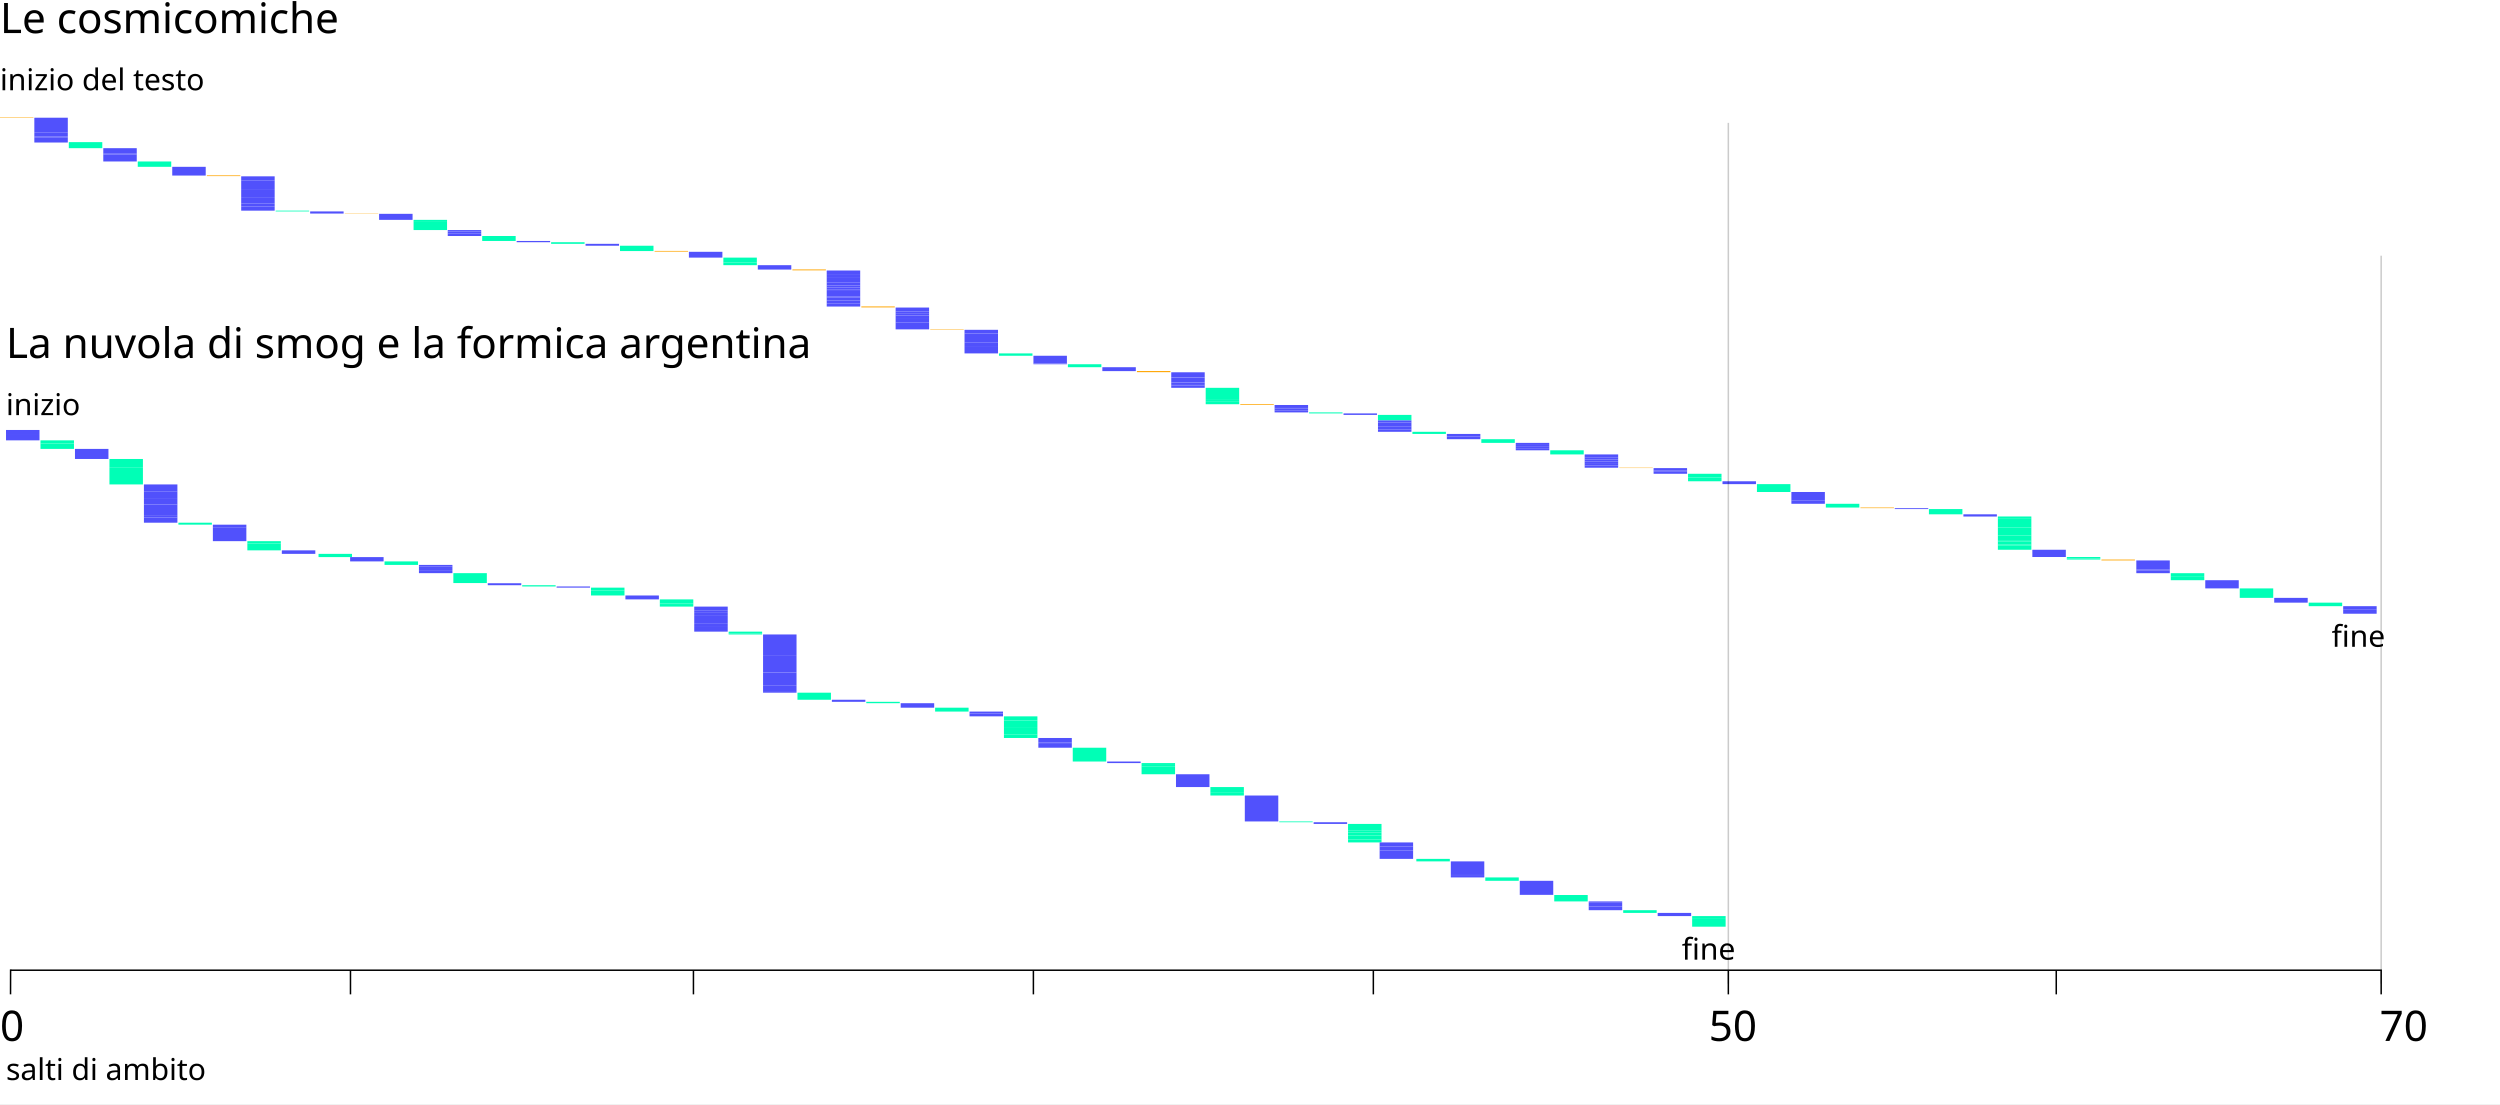
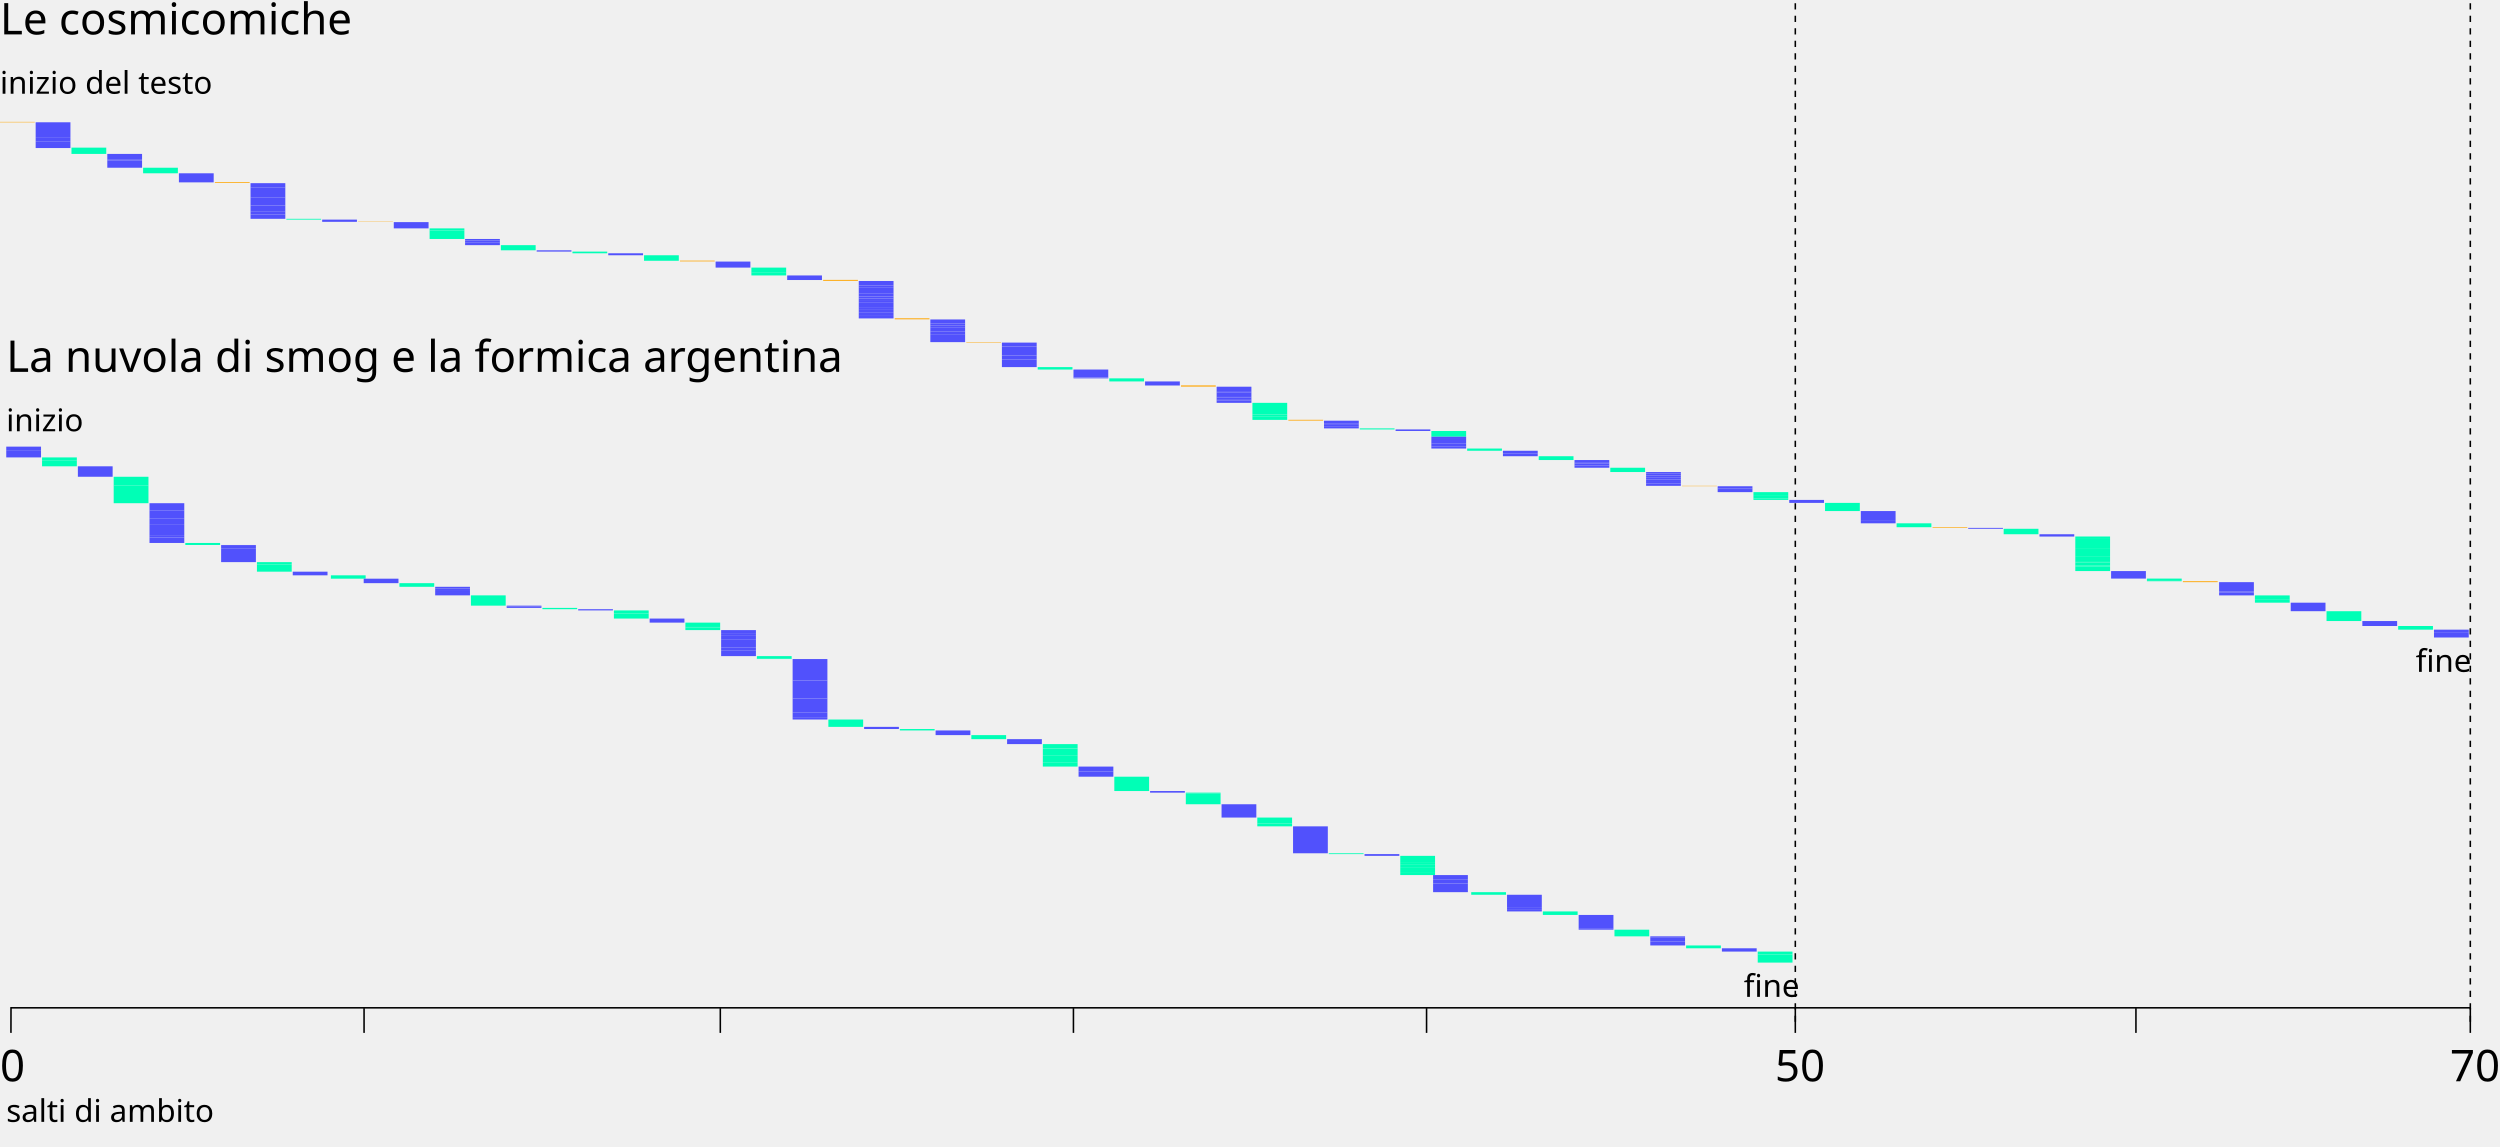
- <svg xmlns="http://www.w3.org/2000/svg" width="831" height="367" viewBox="0 0 831 367">
+ <svg xmlns="http://www.w3.org/2000/svg" width="800" height="367" viewBox="0 0 800 367">
  <defs>
    <style>
      .cls-1 {
        clip-path: url(#clip-zoom_03);
      }

      .cls-2 {
        font-size: 10px;
      }

      .cls-2, .cls-7 {
        font-family: HKGrotesk-Regular, HK Grotesk;
      }

      .cls-3 {
        fill: #00ffb6;
      }

      .cls-4 {
        fill: #5151fc;
      }

      .cls-5 {
        fill: orange;
      }

      .cls-6, .cls-9 {
        fill: none;
        stroke: #000;
        stroke-width: 0.5px;
      }

      .cls-7, .cls-8 {
        font-size: 14px;
      }

      .cls-8 {
        font-family: HKGrotesk-Medium, HK Grotesk;
        font-weight: 500;
      }

      .cls-9 {
-         opacity: 0.205;
-       }
- 
-       .cls-10 {
-         fill: #fff;
+         stroke-dasharray: 2;
      }
    </style>
    <clipPath id="clip-zoom_03">
-       <rect width="831" height="367" />
+       <rect width="800" height="367" />
    </clipPath>
  </defs>
  <g id="zoom_03" class="cls-1">
-     <rect class="cls-10" width="831" height="367" />
    <text id="salti_di_ambito" data-name="salti di ambito" class="cls-2" transform="translate(2 359)">
      <tspan x="0" y="0">salti di ambito</tspan>
    </text>
    <rect id="Rectangle_1542" data-name="Rectangle 1542" class="cls-3" width="11.128" height="2.01" transform="translate(22.872 47.245)" />
    <g id="Group_608" data-name="Group 608" transform="translate(34.332 49.255)">
      <rect id="Rectangle_1543" data-name="Rectangle 1543" class="cls-4" width="11.128" height="1.703" />
      <rect id="Rectangle_1544" data-name="Rectangle 1544" class="cls-4" width="11.128" height="0.384" transform="translate(0 1.704)" />
      <rect id="Rectangle_1545" data-name="Rectangle 1545" class="cls-4" width="11.128" height="2.331" transform="translate(0 2.088)" />
    </g>
    <rect id="Rectangle_1546" data-name="Rectangle 1546" class="cls-3" width="11.128" height="1.776" transform="translate(45.792 53.675)" />
    <rect id="Rectangle_1547" data-name="Rectangle 1547" class="cls-4" width="11.128" height="2.903" transform="translate(57.252 55.452)" />
    <g id="Group_607" data-name="Group 607" transform="translate(80.172 58.612)">
      <rect id="Rectangle_1548" data-name="Rectangle 1548" class="cls-4" width="11.128" height="1.448" />
      <rect id="Rectangle_1549" data-name="Rectangle 1549" class="cls-4" width="11.128" height="3.075" transform="translate(0 1.448)" />
      <rect id="Rectangle_1550" data-name="Rectangle 1550" class="cls-4" width="11.128" height="2.64" transform="translate(0 4.524)" />
      <rect id="Rectangle_1551" data-name="Rectangle 1551" class="cls-4" width="11.128" height="1.814" transform="translate(0 7.165)" />
      <rect id="Rectangle_1552" data-name="Rectangle 1552" class="cls-4" width="11.128" height="1.097" transform="translate(0 8.979)" />
      <rect id="Rectangle_1553" data-name="Rectangle 1553" class="cls-4" width="11.128" height="1.332" transform="translate(0 10.078)" />
    </g>
    <rect id="Rectangle_1554" data-name="Rectangle 1554" class="cls-3" width="11.128" height="0.255" transform="translate(91.632 70.022)" />
    <rect id="Rectangle_1555" data-name="Rectangle 1555" class="cls-4" width="11.128" height="0.708" transform="translate(103.092 70.277)" />
    <rect id="Rectangle_1556" data-name="Rectangle 1556" class="cls-4" width="11.128" height="2.004" transform="translate(126.011 71.077)" />
    <g id="Group_613" data-name="Group 613" transform="translate(137.472 73.082)">
      <g id="Group_609" data-name="Group 609">
        <rect id="Rectangle_1557" data-name="Rectangle 1557" class="cls-3" width="11.128" height="0.685" />
        <rect id="Rectangle_1558" data-name="Rectangle 1558" class="cls-3" width="11.128" height="2.705" transform="translate(0 0.685)" />
      </g>
    </g>
    <g id="Group_614" data-name="Group 614" transform="translate(148.829 76.472)">
      <g id="Group_610" data-name="Group 610">
        <rect id="Rectangle_1559" data-name="Rectangle 1559" class="cls-4" width="11.128" height="0.473" />
        <rect id="Rectangle_1560" data-name="Rectangle 1560" class="cls-4" width="11.128" height="0.729" transform="translate(0 0.474)" />
        <rect id="Rectangle_1561" data-name="Rectangle 1561" class="cls-4" width="11.128" height="0.773" transform="translate(0 1.203)" />
      </g>
    </g>
    <rect id="Rectangle_1562" data-name="Rectangle 1562" class="cls-3" width="11.128" height="1.65" transform="translate(160.281 78.448)" />
    <rect id="Rectangle_1563" data-name="Rectangle 1563" class="cls-4" width="11.128" height="0.416" transform="translate(171.734 80.097)" />
    <rect id="Rectangle_1564" data-name="Rectangle 1564" class="cls-3" width="11.128" height="0.537" transform="translate(183.185 80.514)" />
    <rect id="Rectangle_1565" data-name="Rectangle 1565" class="cls-4" width="11.128" height="0.633" transform="translate(194.638 81.05)" />
    <rect id="Rectangle_1566" data-name="Rectangle 1566" class="cls-3" width="11.128" height="1.766" transform="translate(206.09 81.684)" />
    <rect id="Rectangle_1567" data-name="Rectangle 1567" class="cls-4" width="11.128" height="1.932" transform="translate(228.994 83.7)" />
    <g id="Group_615" data-name="Group 615" transform="translate(240.446 85.632)">
      <rect id="Rectangle_1568" data-name="Rectangle 1568" class="cls-3" width="11.128" height="1.661" />
      <rect id="Rectangle_1569" data-name="Rectangle 1569" class="cls-3" width="11.128" height="0.851" transform="translate(0 1.661)" />
    </g>
    <rect id="Rectangle_1570" data-name="Rectangle 1570" class="cls-4" width="11.128" height="1.462" transform="translate(251.898 88.144)" />
    <g id="Group_616" data-name="Group 616" transform="translate(274.803 89.917)">
      <g id="Group_611" data-name="Group 611">
        <rect id="Rectangle_1571" data-name="Rectangle 1571" class="cls-4" width="11.128" height="1.471" />
        <rect id="Rectangle_1572" data-name="Rectangle 1572" class="cls-4" width="11.128" height="0.706" transform="translate(0 1.471)" />
        <rect id="Rectangle_1573" data-name="Rectangle 1573" class="cls-4" width="11.128" height="1.746" transform="translate(0 2.177)" />
        <rect id="Rectangle_1574" data-name="Rectangle 1574" class="cls-4" width="11.128" height="1.04" transform="translate(0 3.923)" />
        <rect id="Rectangle_1575" data-name="Rectangle 1575" class="cls-4" width="11.128" height="0.663" transform="translate(0 4.964)" />
        <rect id="Rectangle_1576" data-name="Rectangle 1576" class="cls-4" width="11.128" height="0.759" transform="translate(0 5.626)" />
        <rect id="Rectangle_1577" data-name="Rectangle 1577" class="cls-4" width="11.128" height="0.401" transform="translate(0 6.385)" />
        <rect id="Rectangle_1578" data-name="Rectangle 1578" class="cls-4" width="11.128" height="1.823" transform="translate(0 6.787)" />
        <rect id="Rectangle_1579" data-name="Rectangle 1579" class="cls-4" width="11.128" height="0.385" transform="translate(0 8.61)" />
        <rect id="Rectangle_1580" data-name="Rectangle 1580" class="cls-4" width="11.128" height="0.997" transform="translate(0 8.996)" />
        <rect id="Rectangle_1581" data-name="Rectangle 1581" class="cls-4" width="11.128" height="0.909" transform="translate(0 9.993)" />
        <rect id="Rectangle_1582" data-name="Rectangle 1582" class="cls-4" width="11.128" height="1.078" transform="translate(0 10.901)" />
      </g>
    </g>
    <g id="Group_617" data-name="Group 617" transform="translate(297.707 102.228)">
      <rect id="Rectangle_1583" data-name="Rectangle 1583" class="cls-4" width="11.128" height="1.328" />
      <rect id="Rectangle_1584" data-name="Rectangle 1584" class="cls-4" width="11.128" height="0.551" transform="translate(0 1.328)" />
      <rect id="Rectangle_1585" data-name="Rectangle 1585" class="cls-4" width="11.128" height="0.781" transform="translate(0 1.88)" />
      <rect id="Rectangle_1586" data-name="Rectangle 1586" class="cls-4" width="11.128" height="1.139" transform="translate(0 2.661)" />
      <rect id="Rectangle_1587" data-name="Rectangle 1587" class="cls-4" width="11.128" height="1.117" transform="translate(0 3.801)" />
      <rect id="Rectangle_1588" data-name="Rectangle 1588" class="cls-4" width="11.128" height="2.335" transform="translate(0 4.918)" />
    </g>
    <g id="Group_618" data-name="Group 618" transform="translate(320.61 109.631)">
      <rect id="Rectangle_1589" data-name="Rectangle 1589" class="cls-4" width="11.128" height="1.249" />
      <rect id="Rectangle_1590" data-name="Rectangle 1590" class="cls-4" width="11.128" height="2.905" transform="translate(0 1.248)" />
      <rect id="Rectangle_1591" data-name="Rectangle 1591" class="cls-4" width="11.128" height="1.239" transform="translate(0 4.152)" />
      <rect id="Rectangle_1592" data-name="Rectangle 1592" class="cls-4" width="11.128" height="2.449" transform="translate(0 5.392)" />
    </g>
    <rect id="Rectangle_1593" data-name="Rectangle 1593" class="cls-3" width="11.128" height="0.781" transform="translate(332.063 117.472)" />
    <g id="Group_619" data-name="Group 619" transform="translate(343.515 118.253)">
      <rect id="Rectangle_1594" data-name="Rectangle 1594" class="cls-4" width="11.128" height="2.501" />
      <rect id="Rectangle_1595" data-name="Rectangle 1595" class="cls-4" width="11.128" height="0.065" transform="translate(0 2.501)" />
      <rect id="Rectangle_1596" data-name="Rectangle 1596" class="cls-4" width="11.128" height="0.255" transform="translate(0 2.567)" />
    </g>
    <rect id="Rectangle_1597" data-name="Rectangle 1597" class="cls-3" width="11.128" height="0.984" transform="translate(354.967 121.074)" />
    <rect id="Rectangle_1598" data-name="Rectangle 1598" class="cls-4" width="11.128" height="1.301" transform="translate(366.419 122.059)" />
    <g id="Group_620" data-name="Group 620" transform="translate(389.323 123.746)">
      <rect id="Rectangle_1599" data-name="Rectangle 1599" class="cls-4" width="11.128" height="1.653" />
      <rect id="Rectangle_1600" data-name="Rectangle 1600" class="cls-4" width="11.128" height="0.146" transform="translate(0 1.654)" />
      <rect id="Rectangle_1601" data-name="Rectangle 1601" class="cls-4" width="11.128" height="1.477" transform="translate(0 1.8)" />
      <rect id="Rectangle_1602" data-name="Rectangle 1602" class="cls-4" width="11.128" height="0.146" transform="translate(0 3.277)" />
      <rect id="Rectangle_1603" data-name="Rectangle 1603" class="cls-4" width="11.128" height="0.78" transform="translate(0 3.424)" />
      <rect id="Rectangle_1604" data-name="Rectangle 1604" class="cls-4" width="11.128" height="0.166" transform="translate(0 4.204)" />
      <rect id="Rectangle_1605" data-name="Rectangle 1605" class="cls-4" width="11.128" height="0.796" transform="translate(0 4.37)" />
    </g>
    <g id="Group_621" data-name="Group 621" transform="translate(400.775 128.912)">
      <rect id="Rectangle_1606" data-name="Rectangle 1606" class="cls-3" width="11.128" height="3.741" />
      <rect id="Rectangle_1607" data-name="Rectangle 1607" class="cls-3" width="11.128" height="0.705" transform="translate(0 3.741)" />
      <rect id="Rectangle_1608" data-name="Rectangle 1608" class="cls-3" width="11.128" height="1.005" transform="translate(0 4.445)" />
    </g>
    <g id="Group_622" data-name="Group 622" transform="translate(423.679 134.619)">
      <rect id="Rectangle_1609" data-name="Rectangle 1609" class="cls-4" width="11.128" height="0.985" />
      <rect id="Rectangle_1610" data-name="Rectangle 1610" class="cls-4" width="11.128" height="0.125" transform="translate(0 0.986)" />
      <rect id="Rectangle_1611" data-name="Rectangle 1611" class="cls-4" width="11.128" height="0.656" transform="translate(0 1.11)" />
      <rect id="Rectangle_1612" data-name="Rectangle 1612" class="cls-4" width="11.128" height="0.698" transform="translate(0 1.767)" />
    </g>
    <rect id="Rectangle_1613" data-name="Rectangle 1613" class="cls-3" width="11.128" height="0.333" transform="translate(435.131 137.084)" />
    <rect id="Rectangle_1614" data-name="Rectangle 1614" class="cls-4" width="11.128" height="0.496" transform="translate(446.584 137.418)" />
    <g id="Group_623" data-name="Group 623" transform="translate(458.035 137.914)">
      <rect id="Rectangle_1615" data-name="Rectangle 1615" class="cls-3" width="11.128" height="1.841" />
      <rect id="Rectangle_1616" data-name="Rectangle 1616" class="cls-4" width="11.128" height="0.717" transform="translate(0 1.841)" />
      <rect id="Rectangle_1617" data-name="Rectangle 1617" class="cls-4" width="11.128" height="1.376" transform="translate(0 2.558)" />
      <rect id="Rectangle_1618" data-name="Rectangle 1618" class="cls-4" width="11.128" height="0.967" transform="translate(0 3.935)" />
      <rect id="Rectangle_1619" data-name="Rectangle 1619" class="cls-4" width="11.128" height="0.716" transform="translate(0 4.902)" />
    </g>
    <rect id="Rectangle_1620" data-name="Rectangle 1620" class="cls-3" width="11.128" height="0.709" transform="translate(469.488 143.532)" />
    <g id="Group_624" data-name="Group 624" transform="translate(480.94 144.242)">
      <rect id="Rectangle_1621" data-name="Rectangle 1621" class="cls-4" width="11.128" height="0.82" />
      <rect id="Rectangle_1622" data-name="Rectangle 1622" class="cls-4" width="11.128" height="0.928" transform="translate(0 0.82)" />
    </g>
    <rect id="Rectangle_1623" data-name="Rectangle 1623" class="cls-3" width="11.128" height="1.223" transform="translate(492.392 145.99)" />
    <g id="Group_625" data-name="Group 625" transform="translate(503.844 147.214)">
      <rect id="Rectangle_1624" data-name="Rectangle 1624" class="cls-4" width="11.128" height="0.683" />
      <rect id="Rectangle_1625" data-name="Rectangle 1625" class="cls-4" width="11.128" height="0.408" transform="translate(0 0.683)" />
      <rect id="Rectangle_1626" data-name="Rectangle 1626" class="cls-4" width="11.128" height="0.671" transform="translate(0 1.092)" />
      <rect id="Rectangle_1627" data-name="Rectangle 1627" class="cls-4" width="11.128" height="0.702" transform="translate(0 1.763)" />
    </g>
    <rect id="Rectangle_1628" data-name="Rectangle 1628" class="cls-3" width="11.128" height="1.372" transform="translate(515.296 149.679)" />
    <g id="Group_626" data-name="Group 626" transform="translate(526.748 151.052)">
      <rect id="Rectangle_1629" data-name="Rectangle 1629" class="cls-4" width="11.128" height="0.527" />
      <rect id="Rectangle_1630" data-name="Rectangle 1630" class="cls-4" width="11.128" height="0.568" transform="translate(0 0.528)" />
      <rect id="Rectangle_1631" data-name="Rectangle 1631" class="cls-4" width="11.128" height="0.572" transform="translate(0 1.096)" />
      <rect id="Rectangle_1632" data-name="Rectangle 1632" class="cls-4" width="11.128" height="0.64" transform="translate(0 1.668)" />
      <rect id="Rectangle_1633" data-name="Rectangle 1633" class="cls-4" width="11.128" height="0.207" transform="translate(0 2.309)" />
      <rect id="Rectangle_1634" data-name="Rectangle 1634" class="cls-4" width="11.128" height="0.358" transform="translate(0 2.517)" />
      <rect id="Rectangle_1635" data-name="Rectangle 1635" class="cls-4" width="11.128" height="0.838" transform="translate(0 2.875)" />
      <rect id="Rectangle_1636" data-name="Rectangle 1636" class="cls-4" width="11.128" height="0.705" transform="translate(0 3.713)" />
    </g>
    <rect id="Rectangle_1637" data-name="Rectangle 1637" class="cls-4" width="11.128" height="0.773" transform="translate(549.653 155.598)" />
    <rect id="Rectangle_1638" data-name="Rectangle 1638" class="cls-4" width="11.128" height="0.423" transform="translate(549.653 156.371)" />
    <rect id="Rectangle_1639" data-name="Rectangle 1639" class="cls-4" width="11.128" height="0.688" transform="translate(549.653 156.795)" />
    <g id="Group_627" data-name="Group 627" transform="translate(561.104 157.484)">
      <rect id="Rectangle_1640" data-name="Rectangle 1640" class="cls-3" width="11.128" height="1.209" />
      <rect id="Rectangle_1641" data-name="Rectangle 1641" class="cls-3" width="11.128" height="0.853" transform="translate(0 1.209)" />
      <rect id="Rectangle_1642" data-name="Rectangle 1642" class="cls-3" width="11.128" height="0.427" transform="translate(0 2.063)" />
    </g>
    <rect id="Rectangle_1643" data-name="Rectangle 1643" class="cls-4" width="11.128" height="0.951" transform="translate(572.557 159.974)" />
    <g id="Group_628" data-name="Group 628" transform="translate(584.009 160.925)">
      <rect id="Rectangle_1644" data-name="Rectangle 1644" class="cls-3" width="11.128" height="2.614" />
    </g>
    <g id="Group_629" data-name="Group 629" transform="translate(595.46 163.538)">
      <rect id="Rectangle_1645" data-name="Rectangle 1645" class="cls-4" width="11.128" height="2.893" />
      <rect id="Rectangle_1646" data-name="Rectangle 1646" class="cls-4" width="11.128" height="1.029" transform="translate(0 2.893)" />
    </g>
    <rect id="Rectangle_1647" data-name="Rectangle 1647" class="cls-3" width="11.128" height="1.247" transform="translate(606.913 167.46)" />
    <rect id="Rectangle_1648" data-name="Rectangle 1648" class="cls-4" width="11.128" height="0.291" transform="translate(629.817 168.922)" />
    <rect id="Rectangle_1649" data-name="Rectangle 1649" class="cls-3" width="11.128" height="1.744" transform="translate(641.174 169.213)" />
    <rect id="Rectangle_1650" data-name="Rectangle 1650" class="cls-4" width="11.128" height="0.738" transform="translate(652.634 170.957)" />
    <g id="Group_630" data-name="Group 630" transform="translate(664.095 171.68)">
      <rect id="Rectangle_1651" data-name="Rectangle 1651" class="cls-3" width="11.128" height="0.783" />
      <rect id="Rectangle_1652" data-name="Rectangle 1652" class="cls-3" width="11.128" height="2.924" transform="translate(0 0.784)" />
      <rect id="Rectangle_1653" data-name="Rectangle 1653" class="cls-3" width="11.128" height="2.576" transform="translate(0 3.708)" />
      <rect id="Rectangle_1654" data-name="Rectangle 1654" class="cls-3" width="11.128" height="1.584" transform="translate(0 6.285)" />
      <rect id="Rectangle_1655" data-name="Rectangle 1655" class="cls-3" width="11.128" height="0.44" transform="translate(0 7.869)" />
      <rect id="Rectangle_1656" data-name="Rectangle 1656" class="cls-3" width="11.128" height="1.012" transform="translate(0 8.31)" />
      <rect id="Rectangle_1657" data-name="Rectangle 1657" class="cls-3" width="11.128" height="0.3" transform="translate(0 9.323)" />
      <rect id="Rectangle_1658" data-name="Rectangle 1658" class="cls-3" width="11.128" height="1.437" transform="translate(0 9.623)" />
    </g>
    <g id="Group_631" data-name="Group 631" transform="translate(675.555 182.742)">
      <rect id="Rectangle_1659" data-name="Rectangle 1659" class="cls-4" width="11.128" height="2.407" />
    </g>
    <g id="Group_632" data-name="Group 632" transform="translate(687.015 185.149)">
      <rect id="Rectangle_1660" data-name="Rectangle 1660" class="cls-3" width="11.128" height="0.495" />
      <rect id="Rectangle_1661" data-name="Rectangle 1661" class="cls-3" width="11.128" height="0.347" transform="translate(0 0.496)" />
    </g>
    <g id="Group_633" data-name="Group 633" transform="translate(710.112 186.288)">
      <rect id="Rectangle_1665" data-name="Rectangle 1665" class="cls-4" width="11.128" height="2.988" />
      <rect id="Rectangle_1666" data-name="Rectangle 1666" class="cls-4" width="11.128" height="0.327" transform="translate(0 2.989)" />
      <rect id="Rectangle_1667" data-name="Rectangle 1667" class="cls-4" width="11.128" height="0.924" transform="translate(0 3.316)" />
    </g>
    <g id="Group_634" data-name="Group 634" transform="translate(721.573 190.529)">
      <rect id="Rectangle_1668" data-name="Rectangle 1668" class="cls-3" width="11.128" height="1.207" />
      <rect id="Rectangle_1669" data-name="Rectangle 1669" class="cls-3" width="11.128" height="1.122" transform="translate(0 1.207)" />
    </g>
    <rect id="Rectangle_1670" data-name="Rectangle 1670" class="cls-4" width="11.128" height="2.723" transform="translate(733.032 192.86)" />
    <rect id="Rectangle_1671" data-name="Rectangle 1671" class="cls-3" width="11.128" height="3.143" transform="translate(744.492 195.587)" />
    <rect id="Rectangle_1672" data-name="Rectangle 1672" class="cls-4" width="11.128" height="1.587" transform="translate(755.952 198.734)" />
    <rect id="Rectangle_1673" data-name="Rectangle 1673" class="cls-3" width="11.128" height="1.171" transform="translate(767.412 200.321)" />
    <g id="Group_635" data-name="Group 635" transform="translate(778.872 201.492)">
      <rect id="Rectangle_1674" data-name="Rectangle 1674" class="cls-4" width="11.128" height="1.015" />
      <rect id="Rectangle_1675" data-name="Rectangle 1675" class="cls-4" width="11.128" height="1.496" transform="translate(0 1.016)" />
    </g>
    <rect id="Rectangle_1513" data-name="Rectangle 1513" class="cls-5" width="11.128" height="0.148" transform="translate(0 39)" />
    <rect id="Rectangle_1515" data-name="Rectangle 1515" class="cls-5" width="11.128" height="0.242" transform="translate(68.76 58.293)" />
    <rect id="Rectangle_1517" data-name="Rectangle 1517" class="cls-5" width="11.128" height="0.089" transform="translate(114.6 70.926)" />
    <rect id="Rectangle_1519" data-name="Rectangle 1519" class="cls-5" width="11.128" height="0.235" transform="translate(217.59 83.407)" />
    <rect id="Rectangle_1521" data-name="Rectangle 1521" class="cls-5" width="11.128" height="0.299" transform="translate(263.398 89.564)" />
    <rect id="Rectangle_1523" data-name="Rectangle 1523" class="cls-5" width="11.128" height="0.316" transform="translate(286.302 101.862)" />
    <rect id="Rectangle_1525" data-name="Rectangle 1525" class="cls-5" width="11.128" height="0.137" transform="translate(309.206 109.45)" />
    <rect id="Rectangle_1527" data-name="Rectangle 1527" class="cls-5" width="11.128" height="0.37" transform="translate(377.919 123.337)" />
    <rect id="Rectangle_1529" data-name="Rectangle 1529" class="cls-5" width="11.128" height="0.246" transform="translate(412.275 134.34)" />
    <rect id="Rectangle_1531" data-name="Rectangle 1531" class="cls-5" width="11.128" height="0.113" transform="translate(538.248 155.463)" />
    <rect id="Rectangle_1533" data-name="Rectangle 1533" class="cls-5" width="11.128" height="0.203" transform="translate(618.413 168.701)" />
    <rect id="Rectangle_1535" data-name="Rectangle 1535" class="cls-5" width="11.128" height="0.286" transform="translate(698.522 186)" />
    <g id="Group_636" data-name="Group 636" transform="translate(11.412 39.129)">
      <rect id="Rectangle_1538" data-name="Rectangle 1538" class="cls-4" width="11.128" height="4.983" />
      <rect id="Rectangle_1539" data-name="Rectangle 1539" class="cls-4" width="11.128" height="1.237" transform="translate(0 4.983)" />
      <rect id="Rectangle_1540" data-name="Rectangle 1540" class="cls-4" width="11.128" height="0.414" transform="translate(0 6.221)" />
      <rect id="Rectangle_1541" data-name="Rectangle 1541" class="cls-4" width="11.128" height="1.609" transform="translate(0 6.636)" />
    </g>
    <path id="Path_89" data-name="Path 89" class="cls-6" d="M4202.022,2217.257c0,1.981-.022,8.27-.022,8.27" transform="translate(-4198.5 -1895)" />
    <path id="Path_90" data-name="Path 90" class="cls-6" d="M4202,2217.6v7.925" transform="translate(-4085.5 -1895)" />
    <path id="Path_91" data-name="Path 91" class="cls-6" d="M4202,2217.6v7.925" transform="translate(-3971.5 -1895)" />
    <path id="Path_92" data-name="Path 92" class="cls-6" d="M4202,2217.6v7.925" transform="translate(-3858.5 -1895)" />
    <path id="Path_93" data-name="Path 93" class="cls-6" d="M4202,2217.6v7.925" transform="translate(-3745.5 -1895)" />
    <path id="Path_94" data-name="Path 94" class="cls-6" d="M4202,2217.6v7.925" transform="translate(-3627.5 -1895)" />
    <path id="Path_95" data-name="Path 95" class="cls-6" d="M4202,2217.6v7.925" transform="translate(-3518.5 -1895)" />
-     <path id="Path_96" data-name="Path 96" class="cls-6" d="M4202,2217.6v7.925" transform="translate(-3410.5 -1895)" />
-     <text id="_70" data-name="70" class="cls-7" transform="translate(791 346)">
+     <path id="Path_96" data-name="Path 96" class="cls-6" d="M4202,2217.6v7.925" transform="translate(-3411.5 -1895)" />
+     <text id="_70" data-name="70" class="cls-7" transform="translate(784 346)">
      <tspan x="0" y="0">70</tspan>
    </text>
    <text id="_50" data-name="50" class="cls-7" transform="translate(568 346)">
      <tspan x="0" y="0">50</tspan>
    </text>
    <text id="_0" data-name="0" class="cls-7" transform="translate(0 346)">
      <tspan x="0" y="0">0</tspan>
    </text>
-     <path id="Path_98" data-name="Path 98" class="cls-6" d="M0,0H788.247" transform="translate(3.5 322.5)" />
+     <path id="Path_98" data-name="Path 98" class="cls-6" d="M0,0H787" transform="translate(3.5 322.5)" />
    <text id="Le_cosmicomiche" data-name="Le cosmicomiche" class="cls-8" transform="translate(0 -2)">
      <tspan x="0" y="13">Le cosmicomiche</tspan>
    </text>
    <text id="inizio_del_testo" data-name="inizio del testo" class="cls-2" transform="translate(0 30)">
      <tspan x="0" y="0">inizio del testo</tspan>
    </text>
    <g id="Group_768" data-name="Group 768" transform="translate(2 142.921)">
      <g id="Group_688" data-name="Group 688" transform="translate(0)">
        <g id="Group_662" data-name="Group 662">
          <rect id="Rectangle_1839" data-name="Rectangle 1839" class="cls-4" width="11.128" height="1.344" />
          <rect id="Rectangle_1840" data-name="Rectangle 1840" class="cls-4" width="11.128" height="2.106" transform="translate(0 1.345)" />
        </g>
        <g id="Group_687" data-name="Group 687" transform="translate(11.46 3.452)">
          <g id="Group_663" data-name="Group 663">
            <rect id="Rectangle_1841" data-name="Rectangle 1841" class="cls-3" width="11.128" height="1.05" />
            <rect id="Rectangle_1842" data-name="Rectangle 1842" class="cls-3" width="11.128" height="1.792" transform="translate(0 1.052)" />
          </g>
        </g>
        <g id="Group_686" data-name="Group 686" transform="translate(22.92 6.296)">
          <g id="Group_664" data-name="Group 664">
            <rect id="Rectangle_1843" data-name="Rectangle 1843" class="cls-4" width="11.128" height="3.346" />
          </g>
        </g>
        <g id="Group_685" data-name="Group 685" transform="translate(34.379 9.644)">
          <g id="Group_665" data-name="Group 665">
            <rect id="Rectangle_1844" data-name="Rectangle 1844" class="cls-3" width="11.128" height="2.735" />
            <rect id="Rectangle_1845" data-name="Rectangle 1845" class="cls-3" width="11.128" height="5.724" transform="translate(0 2.736)" />
          </g>
        </g>
        <g id="Group_684" data-name="Group 684" transform="translate(45.84 18.105)">
          <rect id="Rectangle_1846" data-name="Rectangle 1846" class="cls-4" width="11.128" height="2.272" />
          <rect id="Rectangle_1847" data-name="Rectangle 1847" class="cls-4" width="11.128" height="2.545" transform="translate(0 2.274)" />
          <rect id="Rectangle_1848" data-name="Rectangle 1848" class="cls-4" width="11.128" height="1.878" transform="translate(0 4.821)" />
          <rect id="Rectangle_1849" data-name="Rectangle 1849" class="cls-4" width="11.128" height="3.754" transform="translate(0 6.699)" />
          <rect id="Rectangle_1850" data-name="Rectangle 1850" class="cls-4" width="11.128" height="0.503" transform="translate(0 10.454)" />
          <rect id="Rectangle_1851" data-name="Rectangle 1851" class="cls-4" width="11.128" height="1.762" transform="translate(0 10.959)" />
        </g>
        <rect id="Rectangle_1852" data-name="Rectangle 1852" class="cls-3" width="11.128" height="0.647" transform="translate(57.3 30.826)" />
        <g id="Group_683" data-name="Group 683" transform="translate(68.76 31.474)">
          <rect id="Rectangle_1853" data-name="Rectangle 1853" class="cls-4" width="11.128" height="0.032" />
          <rect id="Rectangle_1854" data-name="Rectangle 1854" class="cls-4" width="11.128" height="1.011" transform="translate(0 0.033)" />
          <rect id="Rectangle_1855" data-name="Rectangle 1855" class="cls-4" width="11.128" height="4.437" transform="translate(0 1.047)" />
        </g>
        <g id="Group_682" data-name="Group 682" transform="translate(80.22 36.96)">
          <rect id="Rectangle_1856" data-name="Rectangle 1856" class="cls-3" width="11.128" height="0.775" />
          <rect id="Rectangle_1857" data-name="Rectangle 1857" class="cls-3" width="11.128" height="2.278" transform="translate(0 0.776)" />
        </g>
        <rect id="Rectangle_1858" data-name="Rectangle 1858" class="cls-4" width="11.128" height="1.167" transform="translate(91.68 40.016)" />
        <rect id="Rectangle_1859" data-name="Rectangle 1859" class="cls-3" width="11.128" height="1.073" transform="translate(103.881 41.183)" />
        <rect id="Rectangle_1860" data-name="Rectangle 1860" class="cls-4" width="11.128" height="1.43" transform="translate(114.381 42.259)" />
        <rect id="Rectangle_1861" data-name="Rectangle 1861" class="cls-3" width="11.128" height="1.166" transform="translate(125.82 43.69)" />
        <g id="Group_681" data-name="Group 681" transform="translate(137.258 44.856)">
          <rect id="Rectangle_1862" data-name="Rectangle 1862" class="cls-4" width="11.128" height="0.591" />
          <rect id="Rectangle_1863" data-name="Rectangle 1863" class="cls-4" width="11.128" height="0.439" transform="translate(0 0.592)" />
          <rect id="Rectangle_1864" data-name="Rectangle 1864" class="cls-4" width="11.128" height="0.948" transform="translate(0 1.032)" />
          <rect id="Rectangle_1865" data-name="Rectangle 1865" class="cls-4" width="11.128" height="0.756" transform="translate(0 1.981)" />
        </g>
        <rect id="Rectangle_1866" data-name="Rectangle 1866" class="cls-3" width="11.128" height="3.292" transform="translate(148.696 47.595)" />
        <rect id="Rectangle_1867" data-name="Rectangle 1867" class="cls-4" width="11.128" height="0.224" transform="translate(160.134 50.889)" />
        <rect id="Rectangle_1868" data-name="Rectangle 1868" class="cls-4" width="11.128" height="0.49" transform="translate(160.134 51.114)" />
        <rect id="Rectangle_1869" data-name="Rectangle 1869" class="cls-3" width="11.128" height="0.416" transform="translate(171.573 51.605)" />
        <rect id="Rectangle_1870" data-name="Rectangle 1870" class="cls-4" width="11.128" height="0.387" transform="translate(183.011 52.023)" />
        <rect id="Rectangle_1871" data-name="Rectangle 1871" class="cls-3" width="11.128" height="0.982" transform="translate(194.449 52.411)" />
        <rect id="Rectangle_1872" data-name="Rectangle 1872" class="cls-3" width="11.128" height="1.623" transform="translate(194.449 53.393)" />
        <g id="Group_680" data-name="Group 680" transform="translate(205.887 55.018)">
          <rect id="Rectangle_1873" data-name="Rectangle 1873" class="cls-4" width="11.128" height="1.299" />
        </g>
        <g id="Group_679" data-name="Group 679" transform="translate(217.326 56.319)">
          <rect id="Rectangle_1874" data-name="Rectangle 1874" class="cls-3" width="11.128" height="1.39" />
          <rect id="Rectangle_1875" data-name="Rectangle 1875" class="cls-3" width="11.128" height="0.15" transform="translate(0 1.391)" />
          <rect id="Rectangle_1876" data-name="Rectangle 1876" class="cls-3" width="11.128" height="0.852" transform="translate(0 1.541)" />
        </g>
        <g id="Group_678" data-name="Group 678" transform="translate(228.764 58.714)">
          <rect id="Rectangle_1877" data-name="Rectangle 1877" class="cls-4" width="11.128" height="1.212" />
          <rect id="Rectangle_1878" data-name="Rectangle 1878" class="cls-4" width="11.128" height="0.628" transform="translate(0 1.213)" />
          <rect id="Rectangle_1879" data-name="Rectangle 1879" class="cls-4" width="11.128" height="1.251" transform="translate(0 1.843)" />
          <rect id="Rectangle_1880" data-name="Rectangle 1880" class="cls-4" width="11.128" height="2.412" transform="translate(0 3.095)" />
          <rect id="Rectangle_1881" data-name="Rectangle 1881" class="cls-4" width="11.128" height="0.946" transform="translate(0 5.509)" />
          <rect id="Rectangle_1882" data-name="Rectangle 1882" class="cls-4" width="11.128" height="1.866" transform="translate(0 6.456)" />
        </g>
        <g id="Group_677" data-name="Group 677" transform="translate(240.202 67.036)">
          <rect id="Rectangle_1883" data-name="Rectangle 1883" class="cls-3" width="11.128" height="0.676" />
          <rect id="Rectangle_1884" data-name="Rectangle 1884" class="cls-3" width="11.128" height="0.259" transform="translate(0 0.677)" />
        </g>
        <g id="Group_676" data-name="Group 676" transform="translate(251.64 67.974)">
          <rect id="Rectangle_1885" data-name="Rectangle 1885" class="cls-4" width="11.128" height="6.862" />
          <rect id="Rectangle_1886" data-name="Rectangle 1886" class="cls-4" width="11.128" height="5.761" transform="translate(0 6.864)" />
          <rect id="Rectangle_1887" data-name="Rectangle 1887" class="cls-4" width="11.128" height="4.427" transform="translate(0 12.627)" />
          <rect id="Rectangle_1888" data-name="Rectangle 1888" class="cls-4" width="11.128" height="1.755" transform="translate(0 17.055)" />
          <rect id="Rectangle_1889" data-name="Rectangle 1889" class="cls-4" width="11.128" height="0.542" transform="translate(0 18.811)" />
        </g>
        <rect id="Rectangle_1890" data-name="Rectangle 1890" class="cls-3" width="11.128" height="2.349" transform="translate(263.079 87.329)" />
        <rect id="Rectangle_1891" data-name="Rectangle 1891" class="cls-4" width="11.128" height="0.688" transform="translate(274.516 89.678)" />
        <rect id="Rectangle_1892" data-name="Rectangle 1892" class="cls-3" width="11.128" height="0.456" transform="translate(285.954 90.367)" />
        <rect id="Rectangle_1893" data-name="Rectangle 1893" class="cls-4" width="11.128" height="1.491" transform="translate(297.392 90.824)" />
        <rect id="Rectangle_1894" data-name="Rectangle 1894" class="cls-3" width="11.128" height="1.29" transform="translate(308.83 92.316)" />
        <rect id="Rectangle_1895" data-name="Rectangle 1895" class="cls-4" width="11.128" height="0.599" transform="translate(320.269 93.607)" />
        <rect id="Rectangle_1896" data-name="Rectangle 1896" class="cls-4" width="11.128" height="0.987" transform="translate(320.269 94.206)" />
        <g id="Group_675" data-name="Group 675" transform="translate(331.707 95.195)">
          <rect id="Rectangle_1897" data-name="Rectangle 1897" class="cls-3" width="11.128" height="1.421" />
          <rect id="Rectangle_1898" data-name="Rectangle 1898" class="cls-3" width="11.128" height="2.113" transform="translate(0 1.443)" />
          <rect id="Rectangle_1899" data-name="Rectangle 1899" class="cls-3" width="11.128" height="2.412" transform="translate(0 3.557)" />
          <rect id="Rectangle_1900" data-name="Rectangle 1900" class="cls-3" width="11.128" height="1.219" transform="translate(0 5.97)" />
        </g>
        <g id="Group_674" data-name="Group 674" transform="translate(343.145 102.385)">
          <rect id="Rectangle_1901" data-name="Rectangle 1901" class="cls-4" width="11.128" height="1.489" />
          <rect id="Rectangle_1902" data-name="Rectangle 1902" class="cls-4" width="11.128" height="0.213" transform="translate(0 1.49)" />
          <rect id="Rectangle_1903" data-name="Rectangle 1903" class="cls-4" width="11.128" height="1.533" transform="translate(0 1.704)" />
        </g>
        <rect id="Rectangle_1904" data-name="Rectangle 1904" class="cls-3" width="11.128" height="4.586" transform="translate(354.583 105.623)" />
        <rect id="Rectangle_1905" data-name="Rectangle 1905" class="cls-4" width="11.128" height="0.516" transform="translate(366.022 110.21)" />
        <rect id="Rectangle_1906" data-name="Rectangle 1906" class="cls-3" width="11.128" height="0.322" transform="translate(377.46 110.727)" />
        <rect id="Rectangle_1907" data-name="Rectangle 1907" class="cls-3" width="11.128" height="0.746" transform="translate(377.46 111.05)" />
        <rect id="Rectangle_1908" data-name="Rectangle 1908" class="cls-3" width="11.128" height="2.642" transform="translate(377.46 111.797)" />
        <g id="Group_673" data-name="Group 673" transform="translate(388.898 114.44)">
          <rect id="Rectangle_1909" data-name="Rectangle 1909" class="cls-4" width="11.128" height="4.257" />
        </g>
        <g id="Group_672" data-name="Group 672" transform="translate(400.336 118.698)">
          <rect id="Rectangle_1910" data-name="Rectangle 1910" class="cls-3" width="11.128" height="1.919" />
          <rect id="Rectangle_1911" data-name="Rectangle 1911" class="cls-3" width="11.128" height="0.891" transform="translate(0 1.92)" />
        </g>
        <rect id="Rectangle_1912" data-name="Rectangle 1912" class="cls-4" width="11.128" height="8.618" transform="translate(411.775 121.51)" />
        <rect id="Rectangle_1913" data-name="Rectangle 1913" class="cls-3" width="11.128" height="0.259" transform="translate(423.213 130.13)" />
        <rect id="Rectangle_1914" data-name="Rectangle 1914" class="cls-4" width="11.128" height="0.562" transform="translate(434.651 130.39)" />
        <g id="Group_671" data-name="Group 671" transform="translate(446.088 130.953)">
          <rect id="Rectangle_1915" data-name="Rectangle 1915" class="cls-3" width="11.128" height="2.261" />
          <rect id="Rectangle_1916" data-name="Rectangle 1916" class="cls-3" width="11.128" height="0.614" transform="translate(0 2.262)" />
          <rect id="Rectangle_1917" data-name="Rectangle 1917" class="cls-3" width="11.128" height="0.968" transform="translate(0 2.877)" />
          <rect id="Rectangle_1918" data-name="Rectangle 1918" class="cls-3" width="11.128" height="1.337" transform="translate(0 3.845)" />
          <rect id="Rectangle_1919" data-name="Rectangle 1919" class="cls-3" width="11.128" height="0.964" transform="translate(0 5.184)" />
        </g>
        <g id="Group_670" data-name="Group 670" transform="translate(456.59 137.103)">
          <rect id="Rectangle_1920" data-name="Rectangle 1920" class="cls-4" width="11.128" height="1.346" />
          <rect id="Rectangle_1921" data-name="Rectangle 1921" class="cls-4" width="11.128" height="1.377" transform="translate(0 1.347)" />
          <rect id="Rectangle_1922" data-name="Rectangle 1922" class="cls-4" width="11.128" height="2.743" transform="translate(0 2.724)" />
        </g>
        <rect id="Rectangle_1923" data-name="Rectangle 1923" class="cls-3" width="11.128" height="0.83" transform="translate(468.791 142.571)" />
        <g id="Group_669" data-name="Group 669" transform="translate(480.251 143.403)">
          <rect id="Rectangle_1924" data-name="Rectangle 1924" class="cls-4" width="11.128" height="4.203" />
          <rect id="Rectangle_1925" data-name="Rectangle 1925" class="cls-4" width="11.128" height="0.635" transform="translate(0 4.204)" />
          <rect id="Rectangle_1926" data-name="Rectangle 1926" class="cls-4" width="11.128" height="0.494" transform="translate(0 4.84)" />
        </g>
        <rect id="Rectangle_1927" data-name="Rectangle 1927" class="cls-3" width="11.128" height="1.122" transform="translate(491.711 148.737)" />
        <g id="Group_668" data-name="Group 668" transform="translate(503.171 149.86)">
          <rect id="Rectangle_1928" data-name="Rectangle 1928" class="cls-4" width="11.128" height="4.439" />
          <rect id="Rectangle_1929" data-name="Rectangle 1929" class="cls-4" width="11.128" height="0.279" transform="translate(0 4.44)" />
        </g>
        <rect id="Rectangle_1930" data-name="Rectangle 1930" class="cls-3" width="11.128" height="2.128" transform="translate(514.63 154.581)" />
        <g id="Group_667" data-name="Group 667" transform="translate(526.09 156.709)">
          <rect id="Rectangle_1931" data-name="Rectangle 1931" class="cls-4" width="11.128" height="0.453" />
          <rect id="Rectangle_1932" data-name="Rectangle 1932" class="cls-4" width="11.128" height="1.237" transform="translate(0 0.454)" />
          <rect id="Rectangle_1933" data-name="Rectangle 1933" class="cls-4" width="11.128" height="1.224" transform="translate(0 1.692)" />
        </g>
        <rect id="Rectangle_1934" data-name="Rectangle 1934" class="cls-3" width="11.128" height="0.904" transform="translate(537.551 159.626)" />
        <rect id="Rectangle_1935" data-name="Rectangle 1935" class="cls-4" width="11.128" height="1.054" transform="translate(549.011 160.532)" />
        <g id="Group_666" data-name="Group 666" transform="translate(560.471 161.586)">
          <rect id="Rectangle_1936" data-name="Rectangle 1936" class="cls-3" width="11.128" height="0.938" />
          <rect id="Rectangle_1937" data-name="Rectangle 1937" class="cls-3" width="11.128" height="2.586" transform="translate(0 0.939)" />
        </g>
      </g>
    </g>
    <text id="La_nuvola_di_smog_e_la_formica_argentina" data-name="La nuvola di smog e la formica argentina" class="cls-8" transform="translate(2 106)">
      <tspan x="0" y="13">La nuvola di smog e la formica argentina</tspan>
    </text>
    <text id="inizio" class="cls-2" transform="translate(2 138)">
      <tspan x="0" y="0">inizio</tspan>
    </text>
-     <path id="Path_129" data-name="Path 129" class="cls-9" d="M5732.01,1229v286.143" transform="translate(-5157.51 -1188.157)" />
-     <path id="Path_130" data-name="Path 130" class="cls-9" d="M5732.01,1229v241.986" transform="translate(-4940.51 -1144)" />
-     <text id="fine" class="cls-2" transform="translate(559 319)">
+     <path id="Path_129" data-name="Path 129" class="cls-9" d="M5732.01,1229v353.952" transform="translate(-5157.51 -1255.966)" />
+     <path id="Path_130" data-name="Path 130" class="cls-9" d="M5732.01,1229v353.952" transform="translate(-4941.51 -1255.966)" />
+     <text id="fine" class="cls-2" transform="translate(558 319)">
      <tspan x="0" y="0">fine</tspan>
    </text>
-     <text id="fine-2" data-name="fine" class="cls-2" transform="translate(775 215)">
+     <text id="fine-2" data-name="fine" class="cls-2" transform="translate(773 215)">
      <tspan x="0" y="0">fine</tspan>
    </text>
  </g>
</svg>
